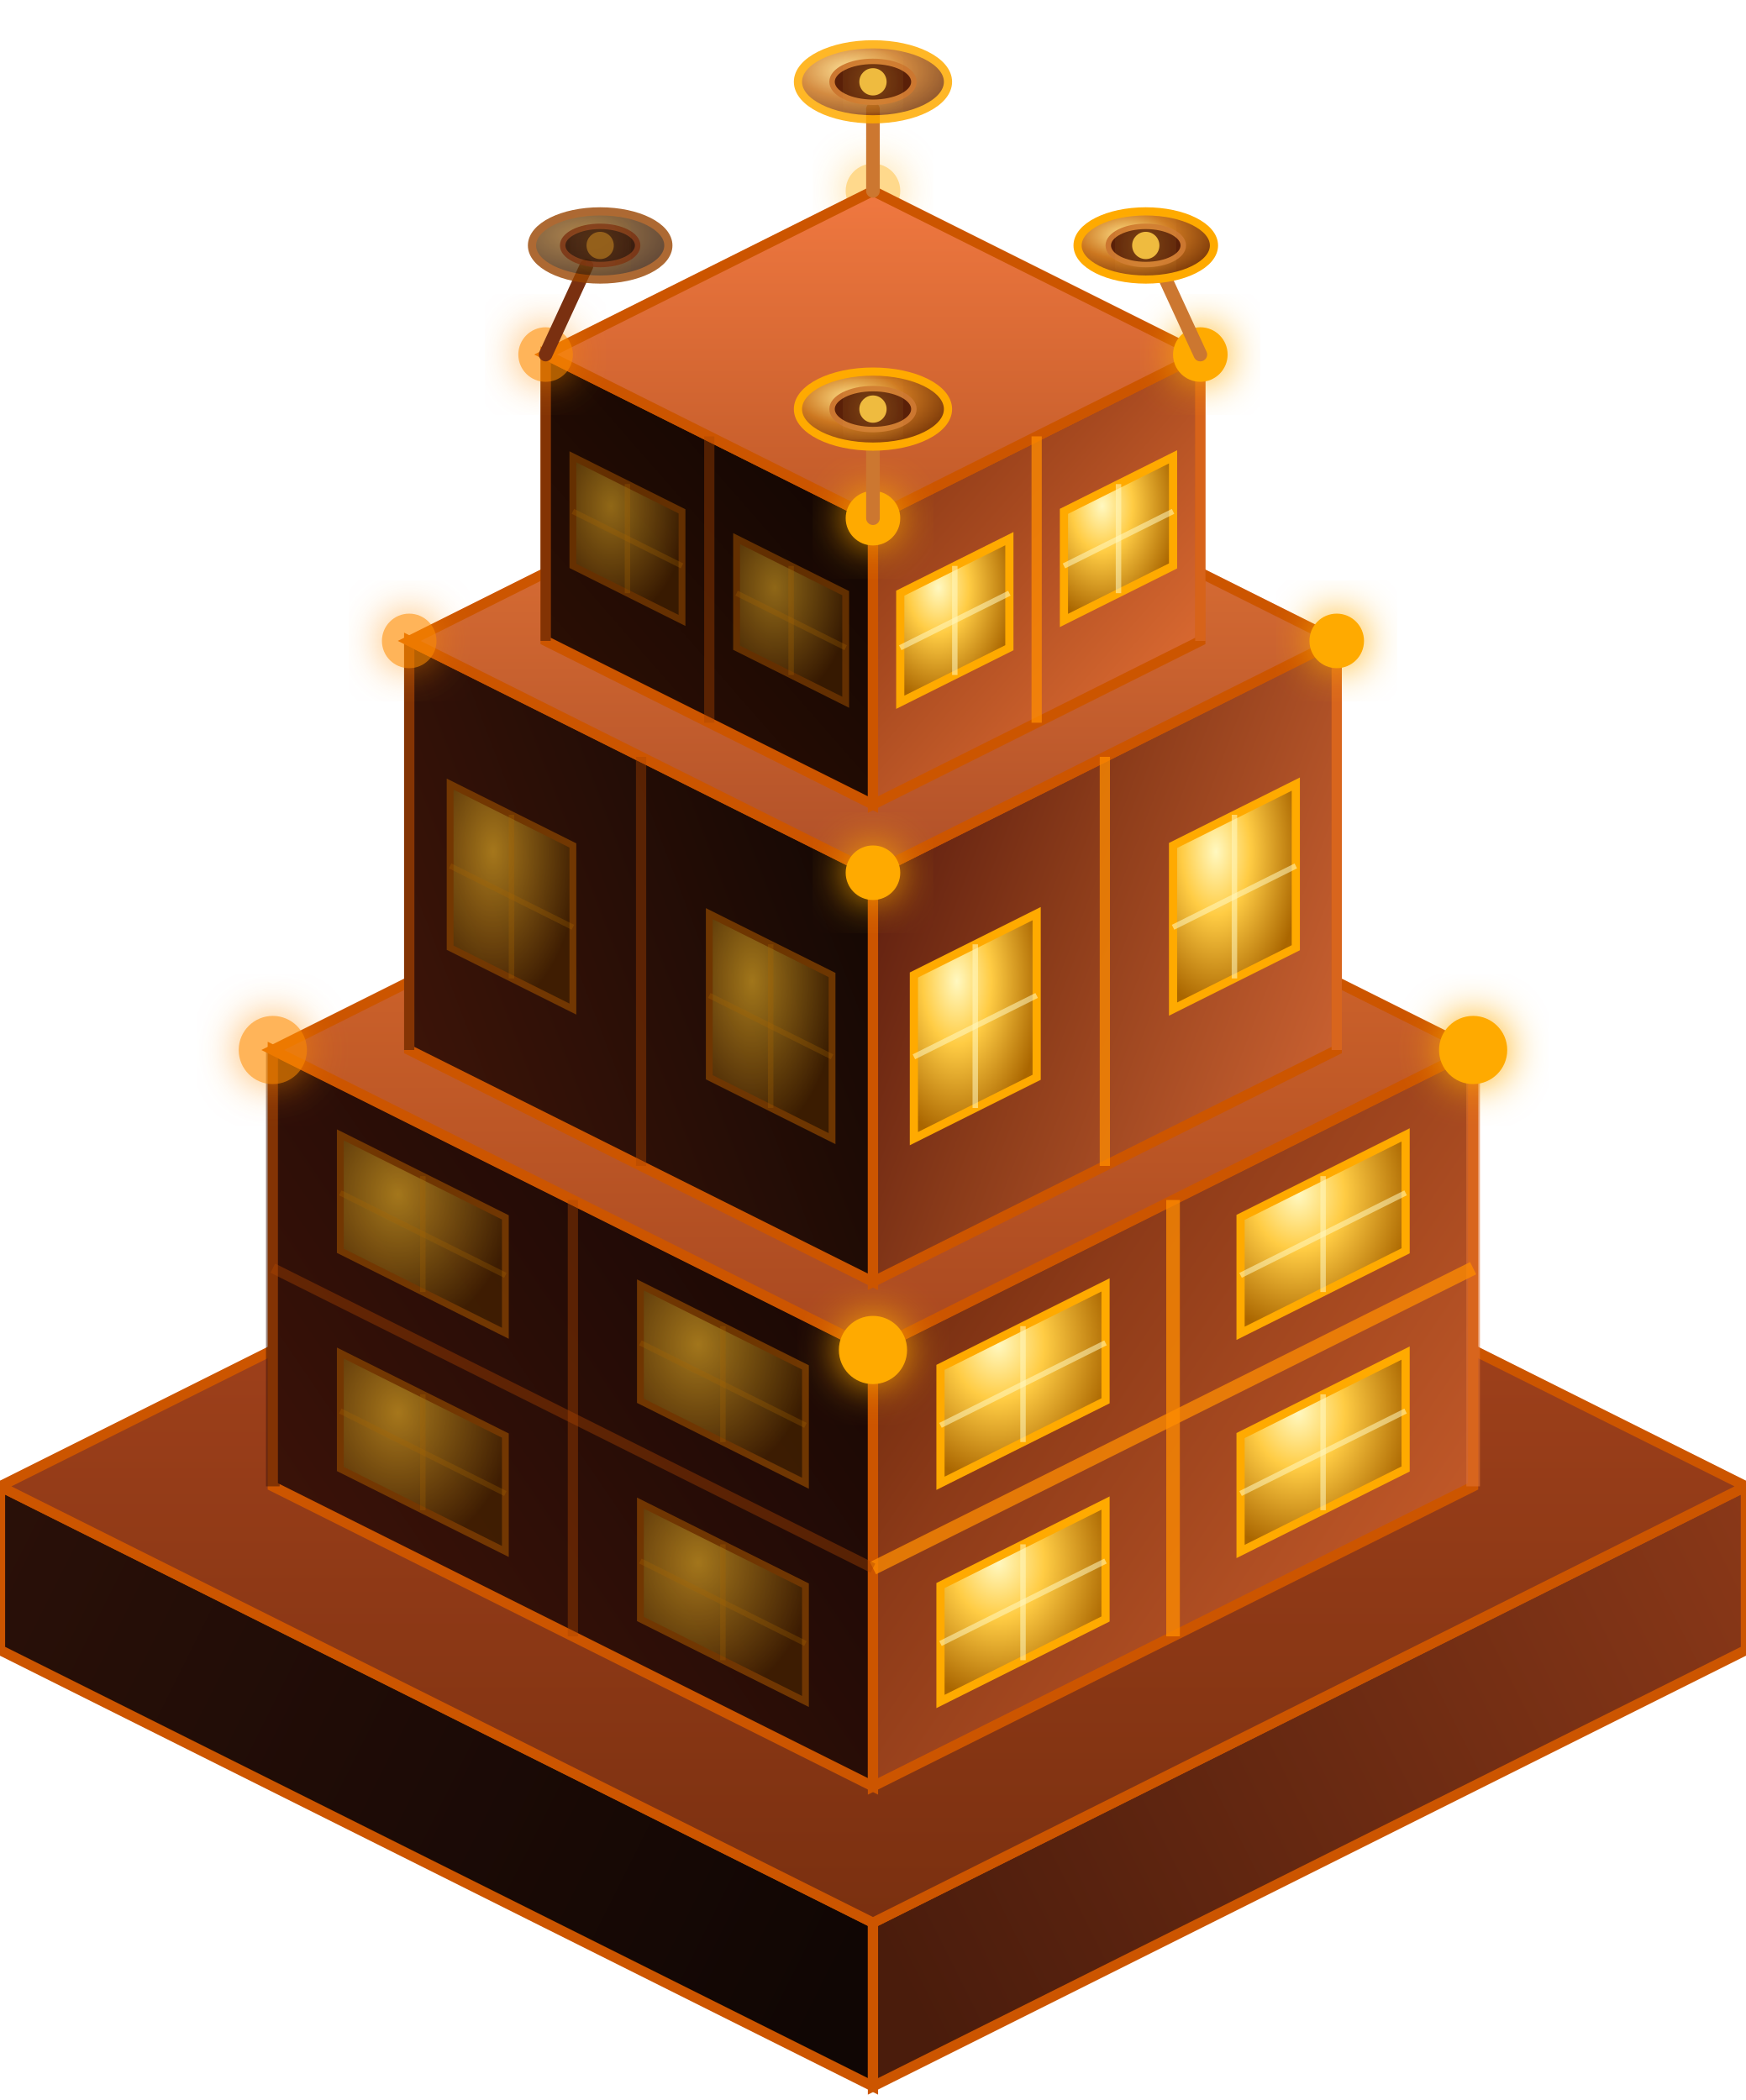
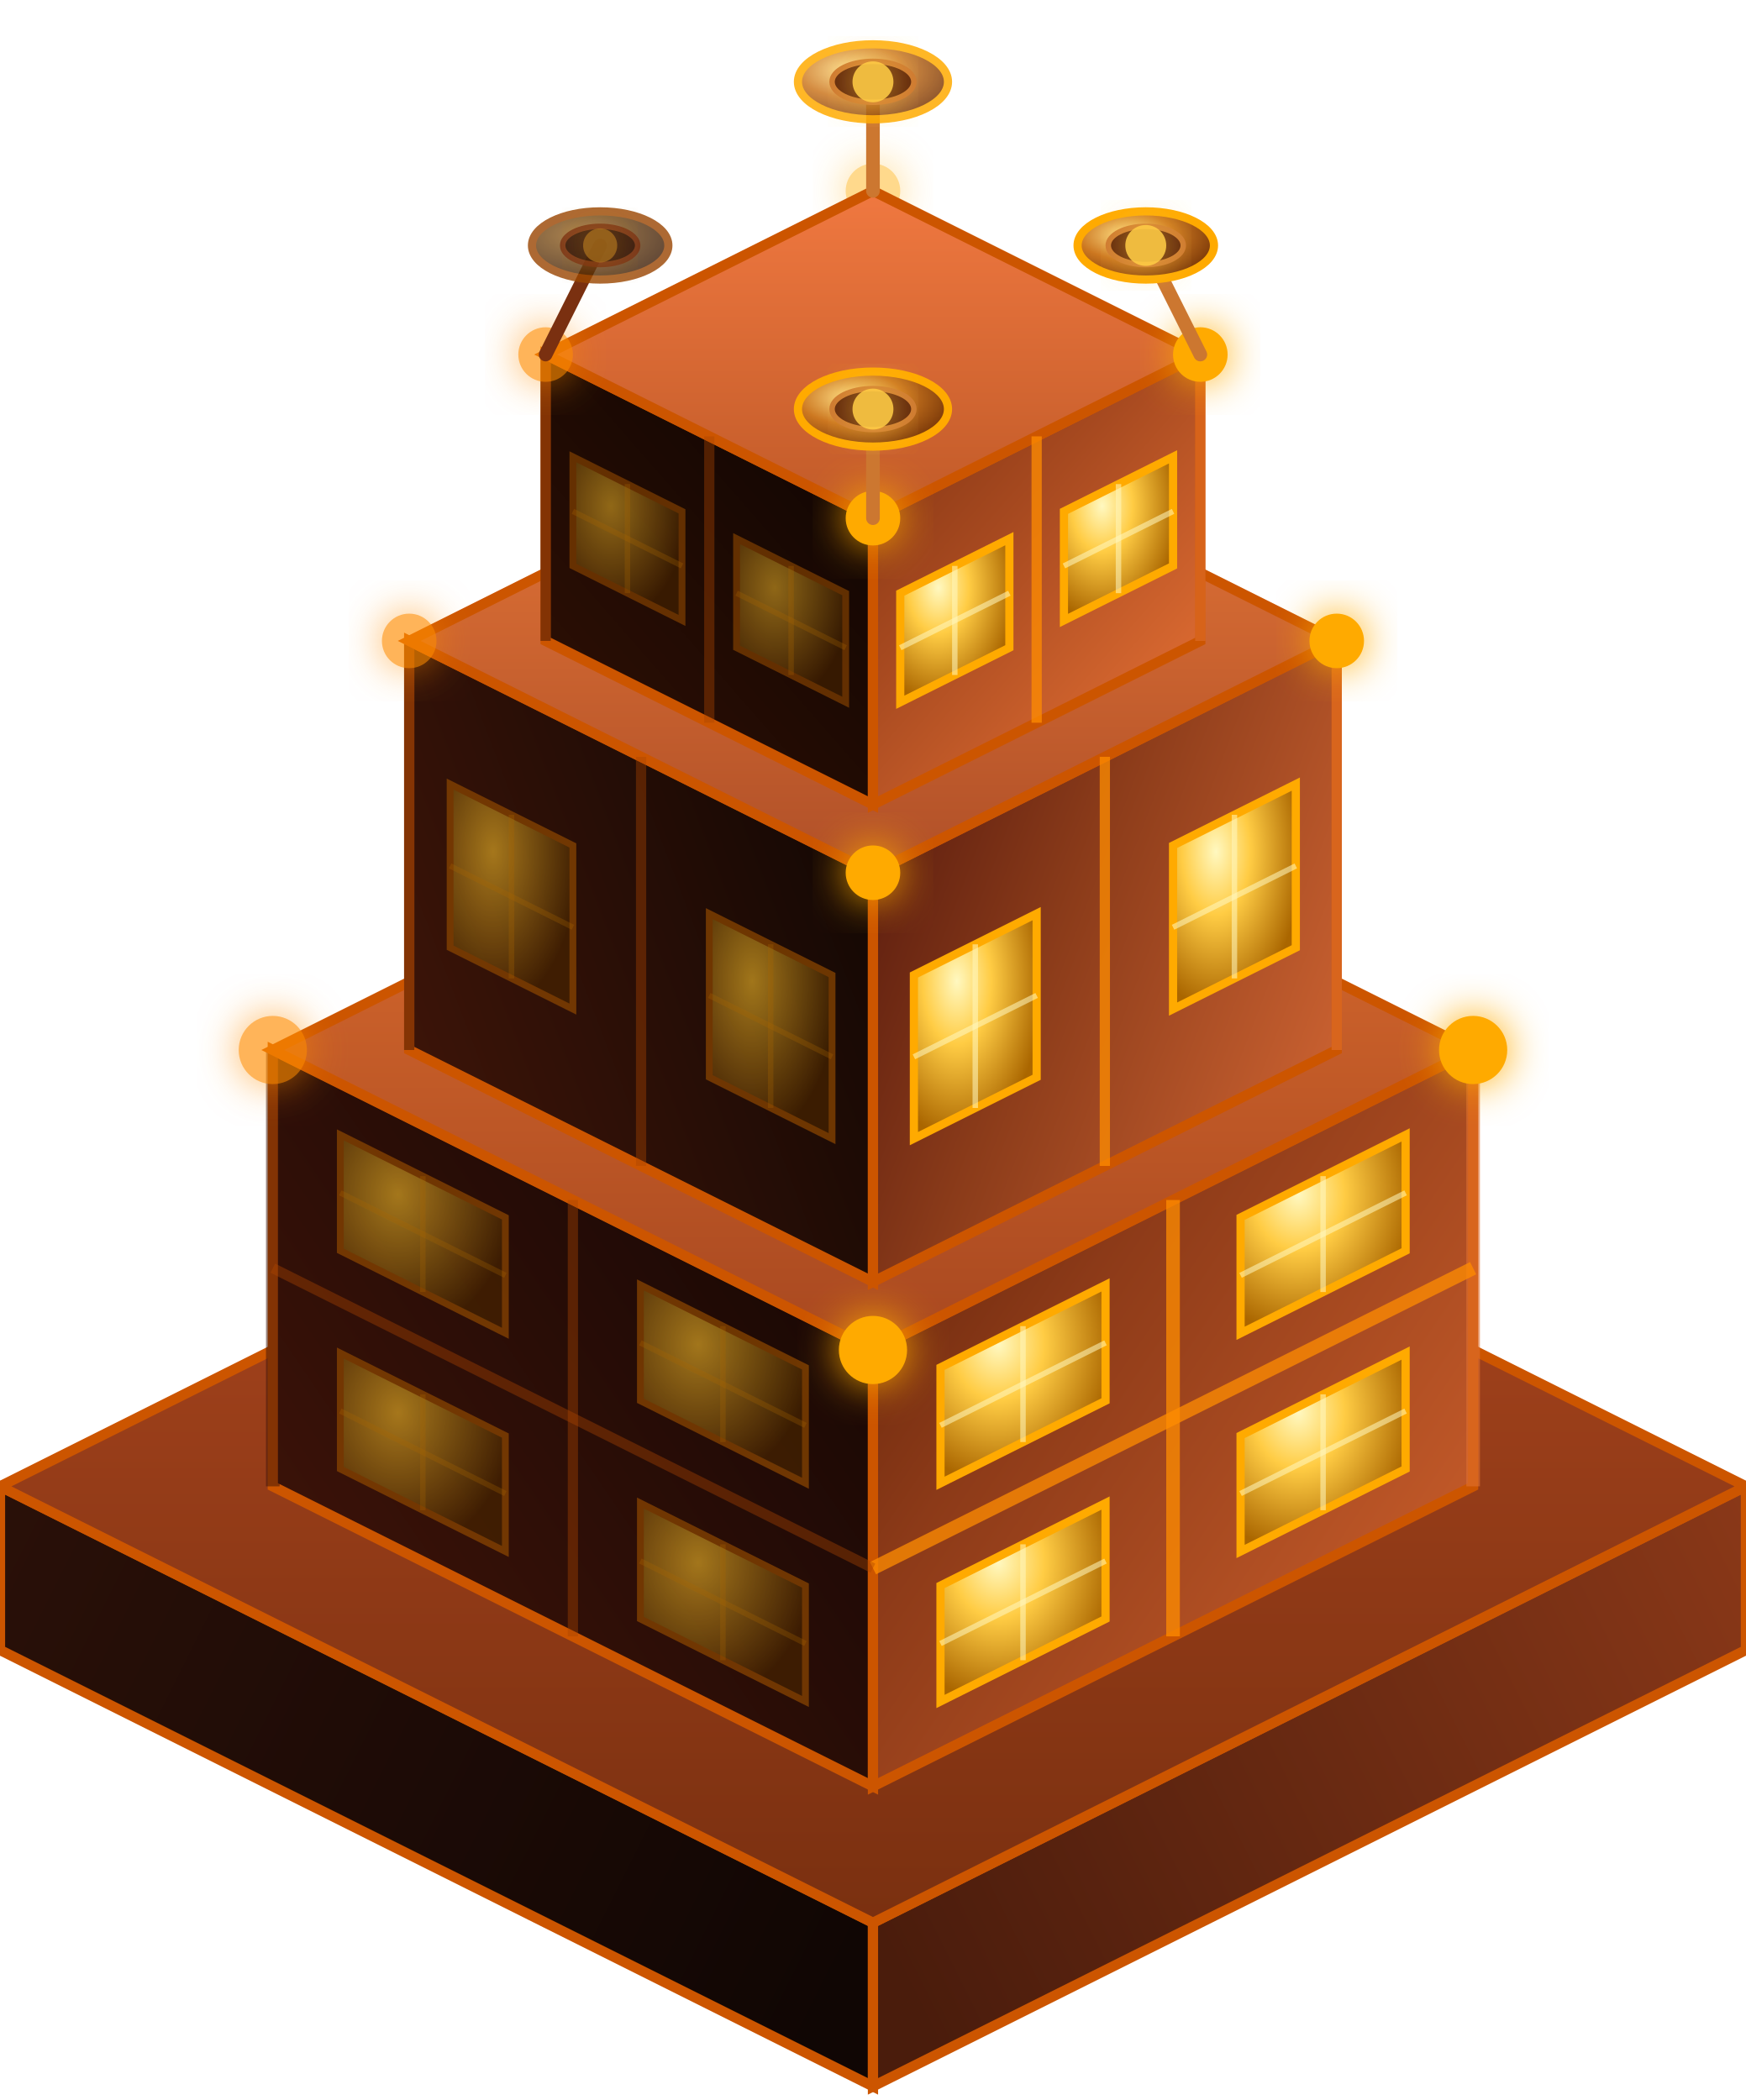
<svg xmlns="http://www.w3.org/2000/svg" viewBox="-128 -178 256 308" width="256" height="308">
  <defs>
    <linearGradient id="fR" gradientUnits="userSpaceOnUse" x1="128" y1="40" x2="0" y2="104">
      <stop offset="0%" stop-color="#8a3818" />
      <stop offset="100%" stop-color="#4a1c0c" />
    </linearGradient>
    <linearGradient id="fL" gradientUnits="userSpaceOnUse" x1="-128" y1="40" x2="0" y2="104">
      <stop offset="0%" stop-color="#2a1008" />
      <stop offset="100%" stop-color="#100604" />
    </linearGradient>
    <linearGradient id="fT" gradientUnits="userSpaceOnUse" x1="0" y1="-24" x2="0" y2="104">
      <stop offset="0%" stop-color="#b04820" />
      <stop offset="100%" stop-color="#7a3010" />
    </linearGradient>
    <linearGradient id="aR" gradientUnits="userSpaceOnUse" x1="88" y1="16" x2="0" y2="-44">
      <stop offset="0%" stop-color="#c05828" />
      <stop offset="60%" stop-color="#8c3a18" />
      <stop offset="100%" stop-color="#5c2008" />
    </linearGradient>
    <linearGradient id="aL" gradientUnits="userSpaceOnUse" x1="-88" y1="16" x2="0" y2="-44">
      <stop offset="0%" stop-color="#3a1208" />
      <stop offset="100%" stop-color="#120604" />
    </linearGradient>
    <linearGradient id="aT" gradientUnits="userSpaceOnUse" x1="0" y1="-92" x2="0" y2="-4">
      <stop offset="0%" stop-color="#e07030" />
      <stop offset="100%" stop-color="#a84820" />
    </linearGradient>
    <radialGradient id="winW" cx="35%" cy="30%" r="70%">
      <stop offset="0%" stop-color="#fff8c0" />
      <stop offset="40%" stop-color="#ffcc44" />
      <stop offset="100%" stop-color="#aa6600" />
    </radialGradient>
    <radialGradient id="winD" cx="35%" cy="30%" r="70%">
      <stop offset="0%" stop-color="#cc9922" />
      <stop offset="100%" stop-color="#442200" />
    </radialGradient>
    <linearGradient id="cR" gradientUnits="userSpaceOnUse" x1="48" y1="-24" x2="0" y2="-66">
      <stop offset="0%" stop-color="#d86830" />
      <stop offset="50%" stop-color="#a84a20" />
      <stop offset="100%" stop-color="#7c3010" />
    </linearGradient>
    <linearGradient id="cL" gradientUnits="userSpaceOnUse" x1="-48" y1="-24" x2="0" y2="-66">
      <stop offset="0%" stop-color="#2a0e04" />
      <stop offset="100%" stop-color="#0c0402" />
    </linearGradient>
    <linearGradient id="cT" gradientUnits="userSpaceOnUse" x1="0" y1="-90" x2="0" y2="-42">
      <stop offset="0%" stop-color="#f07840" />
      <stop offset="100%" stop-color="#c05a28" />
    </linearGradient>
    <radialGradient id="dishAmber" cx="35%" cy="35%" r="70%">
      <stop offset="0%" stop-color="#ffe088" />
      <stop offset="50%" stop-color="#cc7720" />
      <stop offset="100%" stop-color="#7a3808" />
    </radialGradient>
    <radialGradient id="dishAmberD" cx="35%" cy="35%" r="70%">
      <stop offset="0%" stop-color="#996622" />
      <stop offset="100%" stop-color="#3a1a04" />
    </radialGradient>
    <linearGradient id="bR" gradientUnits="userSpaceOnUse" x1="68" y1="-34" x2="0" y2="-60">
      <stop offset="0%" stop-color="#c86030" />
      <stop offset="60%" stop-color="#8c3c1a" />
      <stop offset="100%" stop-color="#602010" />
    </linearGradient>
    <linearGradient id="bL" gradientUnits="userSpaceOnUse" x1="-68" y1="-34" x2="0" y2="-60">
      <stop offset="0%" stop-color="#3c1408" />
      <stop offset="100%" stop-color="#140804" />
    </linearGradient>
    <linearGradient id="bT" gradientUnits="userSpaceOnUse" x1="0" y1="-128" x2="0" y2="-60">
      <stop offset="0%" stop-color="#e87838" />
      <stop offset="100%" stop-color="#b05028" />
    </linearGradient>
    <filter id="glow" x="-60%" y="-60%" width="220%" height="220%">
      <feGaussianBlur stdDeviation="3" result="blur" />
      <feMerge>
        <feMergeNode in="blur" />
        <feMergeNode in="SourceGraphic" />
      </feMerge>
    </filter>
  </defs>
  <polygon points="-128,64 0,128 0,104 -128,40" fill="url(#fL)" stroke="#cc5500" stroke-width="1.5" />
  <polygon points="128,64 0,128 0,104 128,40" fill="url(#fR)" stroke="#cc5500" stroke-width="1.5" />
  <polygon points="0,-24 128,40 0,104 -128,40" fill="url(#fT)" stroke="#cc5500" stroke-width="1.5" />
  <g transform="translate(0, 24)">
    <polygon points="-88,16 0,60 0,-4 -88,-48" fill="url(#aL)" stroke="#cc5500" stroke-width="1.5" />
    <line x1="-88" y1="16" x2="-88" y2="-48" stroke="#3a1208" stroke-width="2" opacity="0.5" />
    <polygon points="-78.1,13.45 -53.9,25.55 -53.9,8.55 -78.1,-3.55" fill="url(#winD)" stroke="#884400" stroke-width="1" opacity="0.75" />
    <line x1="-66" y1="2.5" x2="-66" y2="19.5" stroke="#aa6600" stroke-width="0.8" opacity="0.28" />
    <line x1="-78.1" y1="4.95" x2="-53.9" y2="17.05" stroke="#aa6600" stroke-width="0.8" opacity="0.28" />
    <polygon points="-34.1,35.45 -9.9,47.55 -9.9,30.55 -34.1,18.45" fill="url(#winD)" stroke="#884400" stroke-width="1" opacity="0.75" />
    <line x1="-22" y1="24.5" x2="-22" y2="41.5" stroke="#aa6600" stroke-width="0.8" opacity="0.28" />
    <line x1="-34.1" y1="26.95" x2="-9.9" y2="39.05" stroke="#aa6600" stroke-width="0.8" opacity="0.28" />
    <polygon points="-78.1,-18.55 -53.9,-6.45 -53.9,-23.45 -78.1,-35.55" fill="url(#winD)" stroke="#884400" stroke-width="1" opacity="0.75" />
    <line x1="-66" y1="-29.5" x2="-66" y2="-12.5" stroke="#aa6600" stroke-width="0.8" opacity="0.28" />
    <line x1="-78.1" y1="-27.05" x2="-53.9" y2="-14.95" stroke="#aa6600" stroke-width="0.8" opacity="0.28" />
    <polygon points="-34.1,3.45 -9.9,15.55 -9.9,-1.45 -34.1,-13.55" fill="url(#winD)" stroke="#884400" stroke-width="1" opacity="0.75" />
    <line x1="-22" y1="-7.5" x2="-22" y2="9.5" stroke="#aa6600" stroke-width="0.8" opacity="0.28" />
    <line x1="-34.1" y1="-5.05" x2="-9.9" y2="7.05" stroke="#aa6600" stroke-width="0.8" opacity="0.28" />
    <polygon points="88,16 0,60 0,-4 88,-48" fill="url(#aR)" stroke="#cc5500" stroke-width="1.5" />
    <line x1="88" y1="16" x2="88" y2="-48" stroke="#e07030" stroke-width="2" opacity="0.6" />
    <polygon points="78.1,13.45 53.9,25.55 53.9,8.55 78.1,-3.55" fill="url(#winW)" stroke="#ffaa00" stroke-width="1.2" />
    <line x1="66" y1="2.5" x2="66" y2="19.5" stroke="#fff8c0" stroke-width="0.8" opacity="0.55" />
    <line x1="78.1" y1="4.95" x2="53.9" y2="17.05" stroke="#fff8c0" stroke-width="0.8" opacity="0.55" />
    <polygon points="34.1,35.45 9.9,47.55 9.9,30.55 34.1,18.45" fill="url(#winW)" stroke="#ffaa00" stroke-width="1.2" />
    <line x1="22" y1="24.5" x2="22" y2="41.5" stroke="#fff8c0" stroke-width="0.8" opacity="0.55" />
    <line x1="34.1" y1="26.95" x2="9.9" y2="39.05" stroke="#fff8c0" stroke-width="0.8" opacity="0.55" />
    <polygon points="78.1,-18.55 53.9,-6.45 53.9,-23.45 78.1,-35.55" fill="url(#winW)" stroke="#ffaa00" stroke-width="1.2" />
    <line x1="66" y1="-29.5" x2="66" y2="-12.5" stroke="#fff8c0" stroke-width="0.8" opacity="0.55" />
    <line x1="78.1" y1="-27.05" x2="53.9" y2="-14.95" stroke="#fff8c0" stroke-width="0.8" opacity="0.55" />
    <polygon points="34.1,3.45 9.9,15.55 9.9,-1.45 34.1,-13.55" fill="url(#winW)" stroke="#ffaa00" stroke-width="1.2" />
    <line x1="22" y1="-7.5" x2="22" y2="9.5" stroke="#fff8c0" stroke-width="0.8" opacity="0.55" />
    <line x1="34.1" y1="-5.05" x2="9.9" y2="7.05" stroke="#fff8c0" stroke-width="0.8" opacity="0.55" />
    <polygon points="0,-92 88,-48 0,-4 -88,-48" fill="url(#aT)" stroke="#cc5500" stroke-width="1.5" />
    <line x1="44" y1="-26" x2="44" y2="38" stroke="#ff8c00" stroke-width="2" opacity="0.75" />
    <line x1="-44" y1="-26" x2="-44" y2="38" stroke="#aa4400" stroke-width="1.5" opacity="0.4" />
    <line x1="88" y1="-16" x2="0" y2="28" stroke="#ff8c00" stroke-width="2" opacity="0.75" />
    <line x1="0" y1="28" x2="-88" y2="-16" stroke="#aa4400" stroke-width="1.5" opacity="0.4" />
    <circle cx="88" cy="-48" r="5" fill="#ffaa00" filter="url(#glow)" />
    <circle cx="-88" cy="-48" r="5" fill="#ff8c00" filter="url(#glow)" opacity="0.65" />
    <circle cx="0" cy="-4" r="5" fill="#ffaa00" filter="url(#glow)" />
  </g>
  <g transform="translate(0, 10)">
    <polygon points="-68,-34 0,0 0,-60 -68,-94" fill="url(#bL)" stroke="#cc5500" stroke-width="1.5" />
    <line x1="-68" y1="-34" x2="-68" y2="-94" stroke="#3c1408" stroke-width="1.5" opacity="0.5" />
    <polygon points="-44,-40 -62,-49 -62,-73 -44,-64" fill="url(#winD)" stroke="#884400" stroke-width="1" opacity="0.75" />
    <line x1="-53" y1="-44.5" x2="-53" y2="-68.5" stroke="#aa6600" stroke-width="0.8" opacity="0.28" />
    <line x1="-44" y1="-52" x2="-62" y2="-61" stroke="#aa6600" stroke-width="0.8" opacity="0.28" />
    <polygon points="-6,-21 -24,-30 -24,-54 -6,-45" fill="url(#winD)" stroke="#884400" stroke-width="1" opacity="0.75" />
    <line x1="-15" y1="-25.5" x2="-15" y2="-49.5" stroke="#aa6600" stroke-width="0.8" opacity="0.28" />
    <line x1="-6" y1="-33" x2="-24" y2="-42" stroke="#aa6600" stroke-width="0.8" opacity="0.28" />
    <polygon points="68,-34 0,0 0,-60 68,-94" fill="url(#bR)" stroke="#cc5500" stroke-width="1.5" />
    <line x1="68" y1="-34" x2="68" y2="-94" stroke="#e07030" stroke-width="1.5" opacity="0.6" />
    <polygon points="44,-40 62,-49 62,-73 44,-64" fill="url(#winW)" stroke="#ffaa00" stroke-width="1.2" />
    <line x1="53" y1="-44.5" x2="53" y2="-68.5" stroke="#fff8c0" stroke-width="0.8" opacity="0.55" />
    <line x1="44" y1="-52" x2="62" y2="-61" stroke="#fff8c0" stroke-width="0.8" opacity="0.55" />
    <polygon points="6,-21 24,-30 24,-54 6,-45" fill="url(#winW)" stroke="#ffaa00" stroke-width="1.2" />
    <line x1="15" y1="-25.5" x2="15" y2="-49.5" stroke="#fff8c0" stroke-width="0.8" opacity="0.55" />
    <line x1="6" y1="-33" x2="24" y2="-42" stroke="#fff8c0" stroke-width="0.8" opacity="0.55" />
    <circle cx="0" cy="-128" r="4" fill="#ffaa00" filter="url(#glow)" opacity="0.45" />
    <polygon points="0,-128 68,-94 0,-60 -68,-94" fill="url(#bT)" stroke="#cc5500" stroke-width="1.5" />
    <line x1="34" y1="-77" x2="34" y2="-17" stroke="#ff8c00" stroke-width="1.5" opacity="0.75" />
    <line x1="-34" y1="-77" x2="-34" y2="-17" stroke="#aa4400" stroke-width="1.5" opacity="0.4" />
    <circle cx="68" cy="-94" r="4" fill="#ffaa00" filter="url(#glow)" />
    <circle cx="-68" cy="-94" r="4" fill="#ff8c00" filter="url(#glow)" opacity="0.65" />
    <circle cx="0" cy="-60" r="4" fill="#ffaa00" filter="url(#glow)" />
  </g>
  <g transform="translate(0, -60)">
    <polygon points="-48,-24 0,0 0,-42 -48,-66" fill="url(#cL)" stroke="#cc5500" stroke-width="1.5" />
    <line x1="-48" y1="-24" x2="-48" y2="-66" stroke="#3a1208" stroke-width="1.5" opacity="0.5" />
    <polygon points="-44,-35 -28,-27 -28,-43 -44,-51" fill="url(#winD)" stroke="#884400" stroke-width="1" opacity="0.65" />
    <line x1="-36" y1="-47" x2="-36" y2="-31" stroke="#aa6600" stroke-width="0.8" opacity="0.28" />
    <line x1="-44" y1="-43" x2="-28" y2="-35" stroke="#aa6600" stroke-width="0.8" opacity="0.28" />
    <polygon points="-20,-23 -4,-15 -4,-31 -20,-39" fill="url(#winD)" stroke="#884400" stroke-width="1" opacity="0.65" />
    <line x1="-12" y1="-35" x2="-12" y2="-19" stroke="#aa6600" stroke-width="0.8" opacity="0.28" />
    <line x1="-20" y1="-31" x2="-4" y2="-23" stroke="#aa6600" stroke-width="0.8" opacity="0.28" />
    <polygon points="48,-24 0,0 0,-42 48,-66" fill="url(#cR)" stroke="#cc5500" stroke-width="1.5" />
    <line x1="48" y1="-24" x2="48" y2="-66" stroke="#e07030" stroke-width="1.5" opacity="0.55" />
    <polygon points="44,-35 28,-27 28,-43 44,-51" fill="url(#winW)" stroke="#ffaa00" stroke-width="1.2" />
    <line x1="36" y1="-47" x2="36" y2="-31" stroke="#fff8c0" stroke-width="0.8" opacity="0.55" />
    <line x1="44" y1="-43" x2="28" y2="-35" stroke="#fff8c0" stroke-width="0.8" opacity="0.55" />
    <polygon points="20,-23 4,-15 4,-31 20,-39" fill="url(#winW)" stroke="#ffaa00" stroke-width="1.2" />
    <line x1="12" y1="-35" x2="12" y2="-19" stroke="#fff8c0" stroke-width="0.8" opacity="0.55" />
    <line x1="20" y1="-31" x2="4" y2="-23" stroke="#fff8c0" stroke-width="0.8" opacity="0.55" />
    <circle cx="0" cy="-90" r="4" fill="#ffaa00" filter="url(#glow)" opacity="0.45" />
    <polygon points="0,-90 48,-66 0,-42 -48,-66" fill="url(#cT)" stroke="#cc5500" stroke-width="1.5" />
    <line x1="24" y1="-54" x2="24" y2="-12" stroke="#ff8c00" stroke-width="1.5" opacity="0.75" />
    <line x1="-24" y1="-54" x2="-24" y2="-12" stroke="#aa4400" stroke-width="1.5" opacity="0.4" />
    <circle cx="48" cy="-66" r="4" fill="#ffaa00" filter="url(#glow)" />
    <circle cx="-48" cy="-66" r="4" fill="#ff8c00" filter="url(#glow)" opacity="0.65" />
    <circle cx="0" cy="-42" r="4" fill="#ffaa00" filter="url(#glow)" />
  </g>
  <g transform="translate(0, -60)">
-     <line x1="0" y1="-90" x2="0" y2="-102" stroke="#cc7730" stroke-width="2" stroke-linecap="round" />
+     <line x1="0" y1="-90" x2="0" y2="-106" stroke="#cc7730" stroke-width="2" stroke-linecap="round" />
    <ellipse cx="0" cy="-106" rx="11" ry="5.5" fill="url(#dishAmber)" stroke="#ffaa00" stroke-width="1.2" opacity="0.85" />
    <ellipse cx="0" cy="-106" rx="6" ry="3" fill="#5a2008" stroke="#cc7730" stroke-width="0.8" />
-     <circle cx="0" cy="-106" r="2" fill="#ffcc44" opacity="0.9" filter="url(#glow)" />
-     <line x1="48" y1="-66" x2="42" y2="-79" stroke="#cc7730" stroke-width="2" stroke-linecap="round" />
+     <circle cx="0" cy="-106" r="3" fill="#ffcc44" opacity="0.9" filter="url(#glow)" />
+     <line x1="48" y1="-66" x2="40" y2="-82" stroke="#cc7730" stroke-width="2" stroke-linecap="round" />
    <ellipse cx="40" cy="-82" rx="10" ry="5" fill="url(#dishAmber)" stroke="#ffaa00" stroke-width="1.2" />
    <ellipse cx="40" cy="-82" rx="5.5" ry="2.8" fill="#5a2008" stroke="#cc7730" stroke-width="0.8" />
-     <circle cx="40" cy="-82" r="2" fill="#ffcc44" opacity="0.9" filter="url(#glow)" />
-     <line x1="-48" y1="-66" x2="-42" y2="-79" stroke="#7a3010" stroke-width="2" stroke-linecap="round" />
+     <circle cx="40" cy="-82" r="3" fill="#ffcc44" opacity="0.9" filter="url(#glow)" />
+     <line x1="-48" y1="-66" x2="-40" y2="-82" stroke="#7a3010" stroke-width="2" stroke-linecap="round" />
    <ellipse cx="-40" cy="-82" rx="10" ry="5" fill="url(#dishAmberD)" stroke="#994400" stroke-width="1.2" opacity="0.8" />
    <ellipse cx="-40" cy="-82" rx="5.5" ry="2.8" fill="#2a0e04" stroke="#7a3010" stroke-width="0.8" opacity="0.8" />
-     <circle cx="-40" cy="-82" r="2" fill="#cc8822" opacity="0.6" filter="url(#glow)" />
-     <line x1="0" y1="-42" x2="0" y2="-54" stroke="#cc7730" stroke-width="2" stroke-linecap="round" />
+     <circle cx="-40" cy="-82" r="2.5" fill="#cc8822" opacity="0.6" filter="url(#glow)" />
+     <line x1="0" y1="-42" x2="0" y2="-58" stroke="#cc7730" stroke-width="2" stroke-linecap="round" />
    <ellipse cx="0" cy="-58" rx="11" ry="5.5" fill="url(#dishAmber)" stroke="#ffaa00" stroke-width="1.2" />
    <ellipse cx="0" cy="-58" rx="6" ry="3" fill="#5a2008" stroke="#cc7730" stroke-width="0.8" />
-     <circle cx="0" cy="-58" r="2" fill="#ffcc44" opacity="0.9" filter="url(#glow)" />
+     <circle cx="0" cy="-58" r="3" fill="#ffcc44" opacity="0.9" filter="url(#glow)" />
  </g>
</svg>
